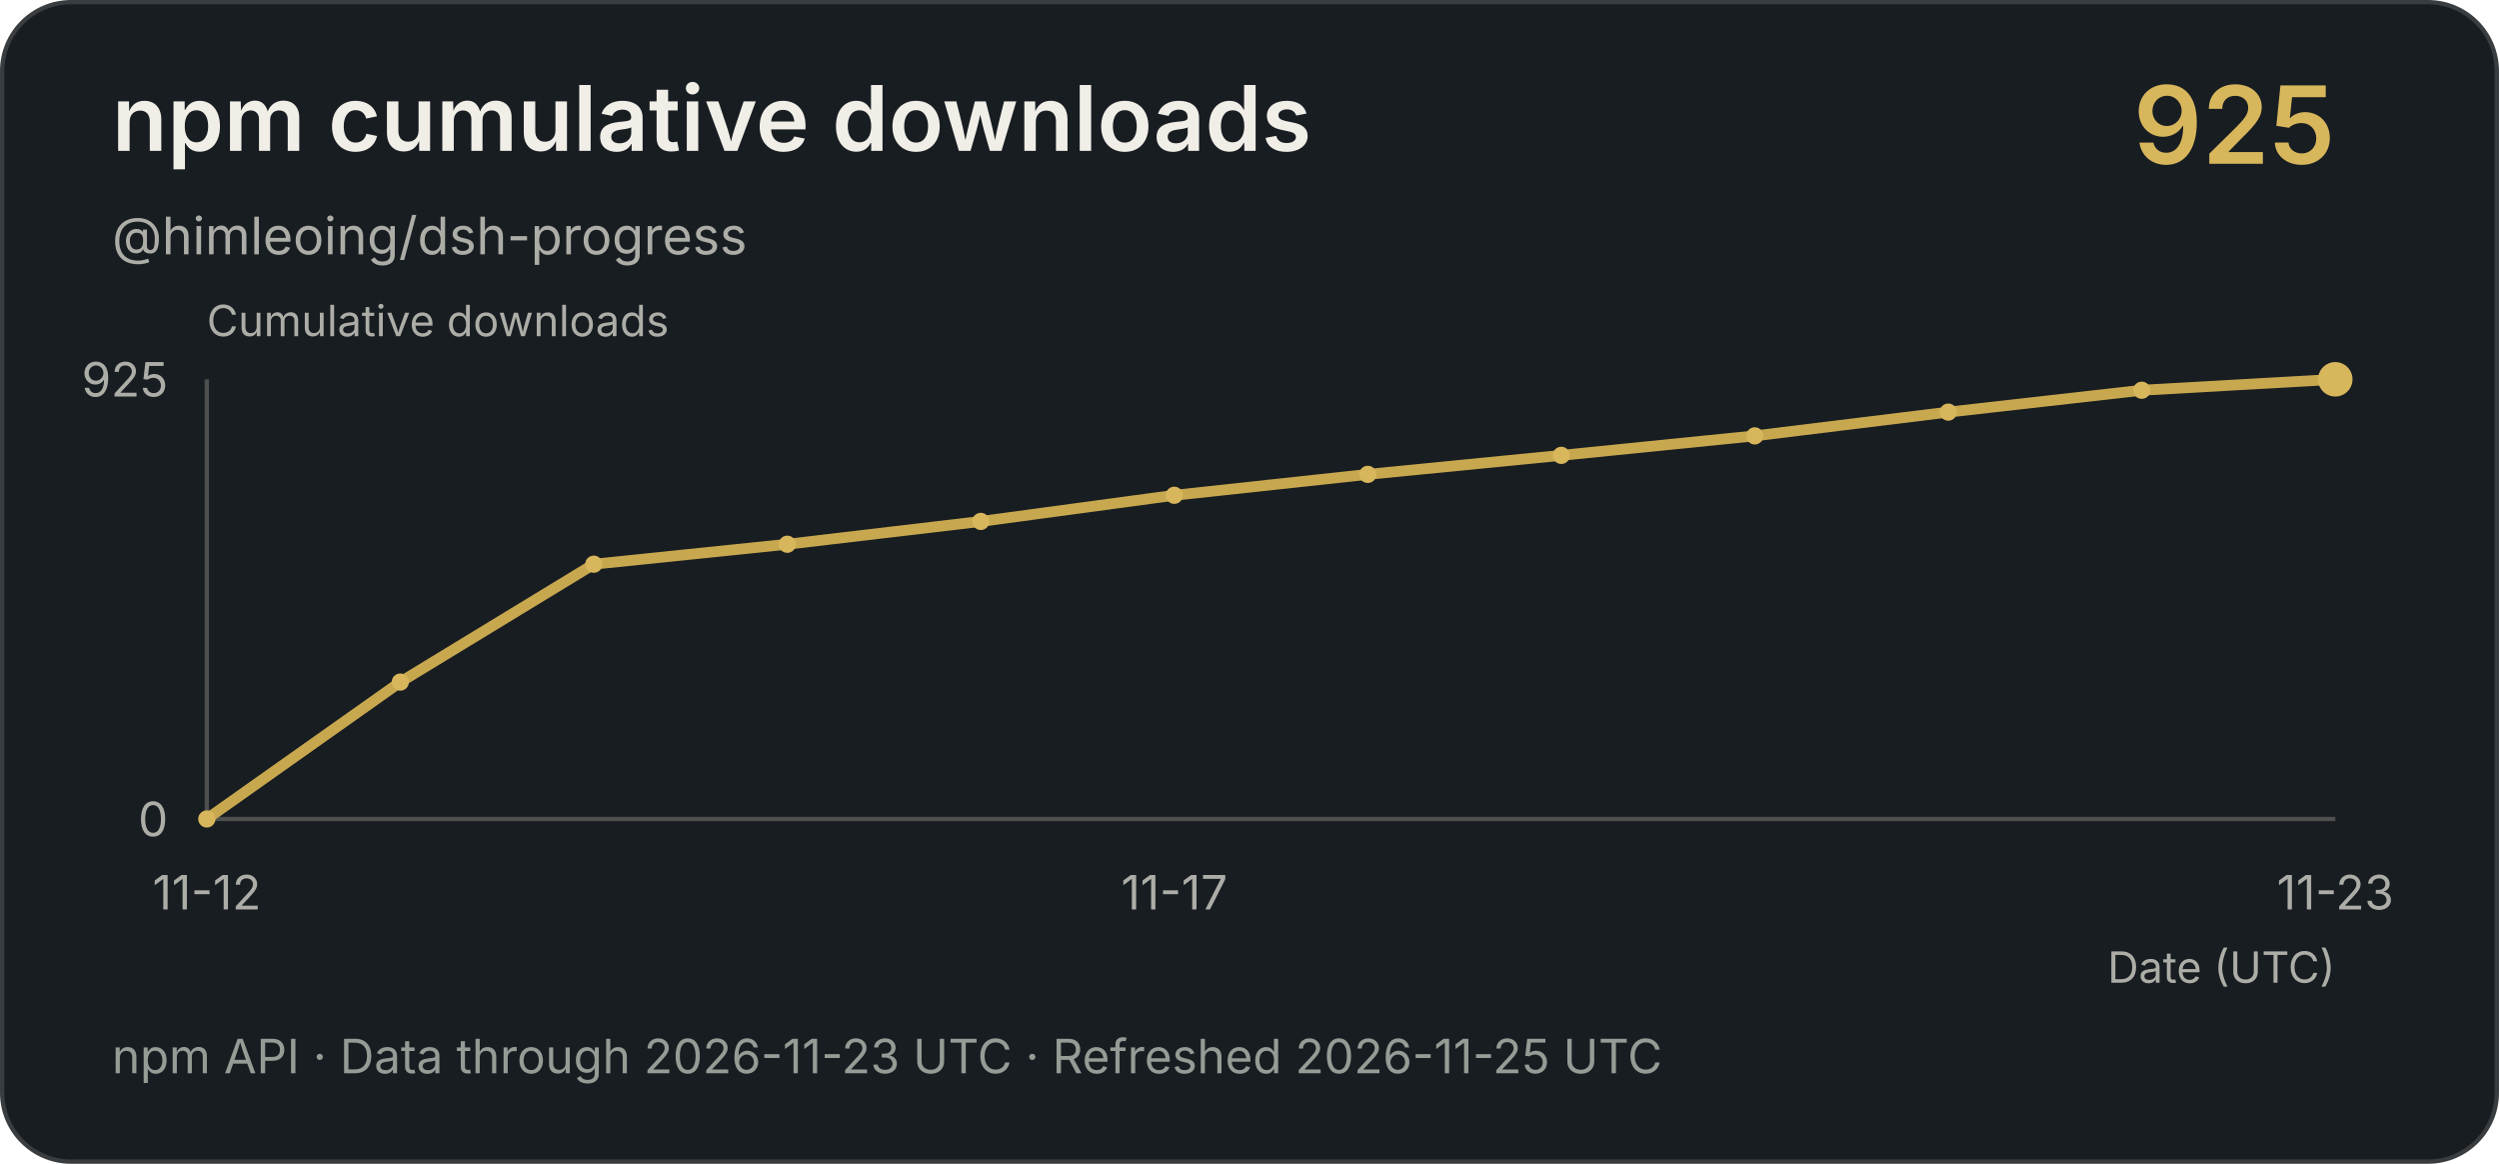
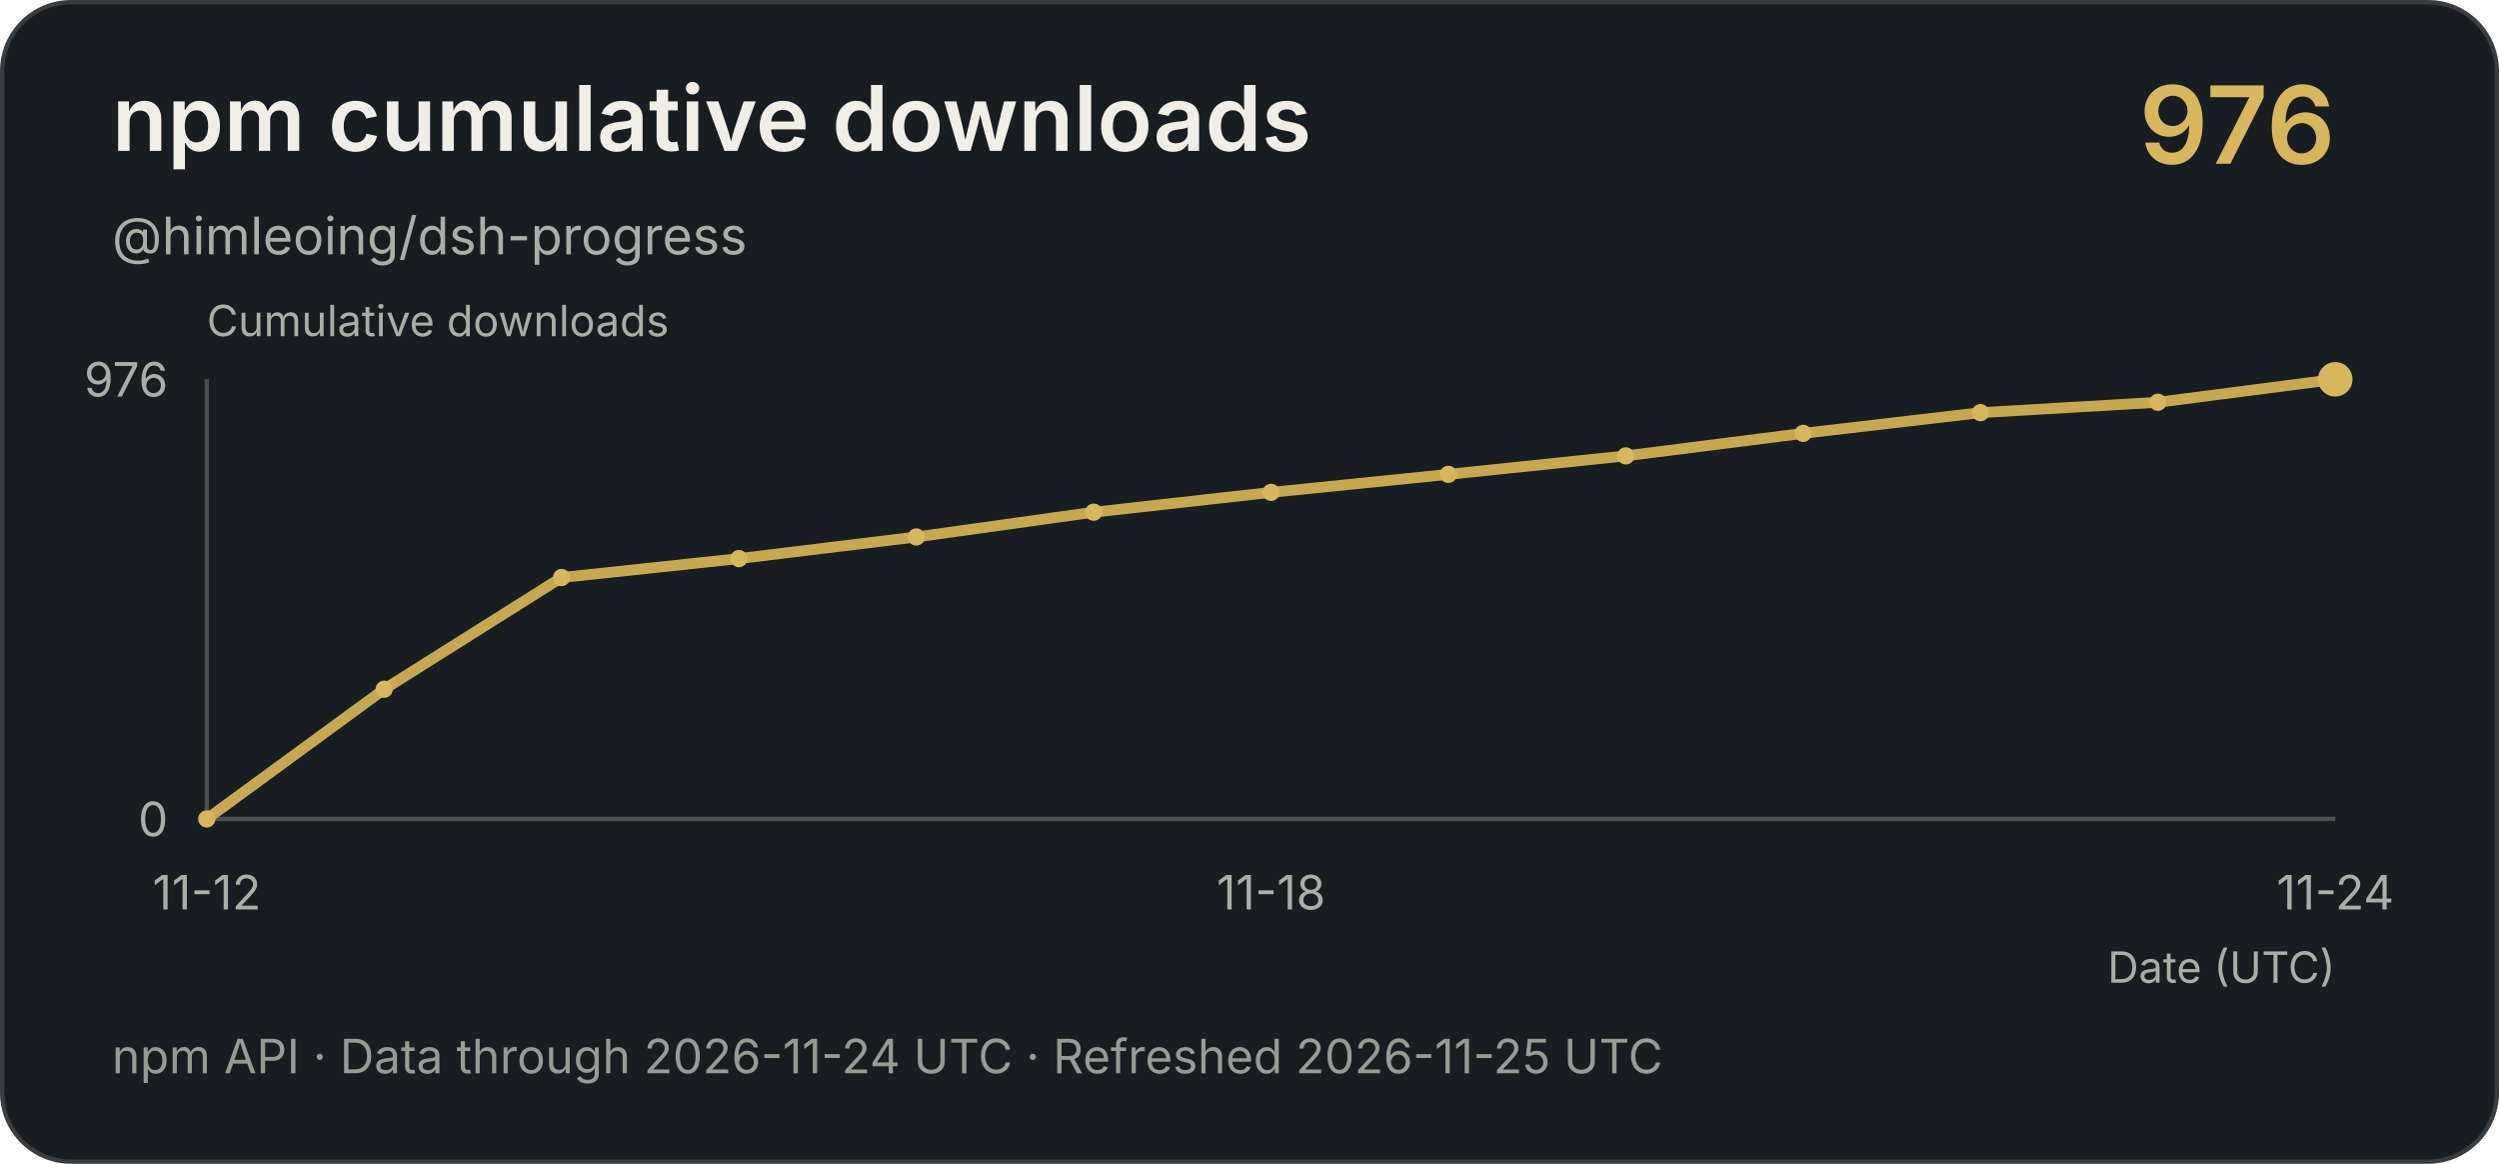
<svg xmlns="http://www.w3.org/2000/svg" width="580" height="270" viewBox="0 0 580 270" role="img" aria-label="npm cumulative downloads">
  <rect x=".5" y=".5" width="579" height="269" rx="16" fill="#181d22" stroke="#393d40" />
  <g font-family="-apple-system,BlinkMacSystemFont,Segoe UI,sans-serif">
    <text x="26" y="35" fill="#f0eee7" font-size="21" font-weight="600">npm cumulative downloads</text>
    <text x="26" y="59" fill="#acada6" font-size="12">@himleoing/dsh-progress</text>
-     <text x="542" y="38" text-anchor="end" fill="#d7b65c" font-size="25" font-weight="600">925</text>
+     <text x="542" y="38" text-anchor="end" fill="#d7b65c" font-size="25" font-weight="600">976</text>
    <text x="48" y="78" fill="#acada6" font-size="10">Cumulative downloads</text>
    <text x="542" y="228" text-anchor="end" fill="#acada6" font-size="10">Date (UTC)</text>
    <path d="M48 88V190H542" fill="none" stroke="#4d504e" />
-     <text x="39" y="92" text-anchor="end" fill="#acada6" font-size="11">925</text>
+     <text x="39" y="92" text-anchor="end" fill="#acada6" font-size="11">976</text>
    <text x="39" y="194" text-anchor="end" fill="#acada6" font-size="11">0</text>
-     <polyline points="48,190 92.909,158.242 137.818,130.895 182.727,126.264 227.636,120.971 272.545,114.906 317.455,110.054 362.364,105.643 407.273,101.122 452.182,95.609 497.091,90.536 542,88" fill="none" stroke="#c8a84f" stroke-width="2.5" />
+     <polyline points="48,190 89.167,159.902 130.333,133.984 171.5,129.594 212.667,124.578 253.833,118.83 295,114.232 336.167,110.051 377.333,105.766 418.5,100.541 459.667,95.734 500.833,93.33 542,88" fill="none" stroke="#c8a84f" stroke-width="2.5" />
    <circle cx="48" cy="190" r="2" fill="#d7b65c" />
-     <circle cx="92.909" cy="158.242" r="2" fill="#d7b65c" />
-     <circle cx="137.818" cy="130.895" r="2" fill="#d7b65c" />
-     <circle cx="182.727" cy="126.264" r="2" fill="#d7b65c" />
-     <circle cx="227.636" cy="120.971" r="2" fill="#d7b65c" />
-     <circle cx="272.545" cy="114.906" r="2" fill="#d7b65c" />
-     <circle cx="317.455" cy="110.054" r="2" fill="#d7b65c" />
-     <circle cx="362.364" cy="105.643" r="2" fill="#d7b65c" />
-     <circle cx="407.273" cy="101.122" r="2" fill="#d7b65c" />
-     <circle cx="452.182" cy="95.609" r="2" fill="#d7b65c" />
-     <circle cx="497.091" cy="90.536" r="2" fill="#d7b65c" />
+     <circle cx="89.167" cy="159.902" r="2" fill="#d7b65c" />
+     <circle cx="130.333" cy="133.984" r="2" fill="#d7b65c" />
+     <circle cx="171.5" cy="129.594" r="2" fill="#d7b65c" />
+     <circle cx="212.667" cy="124.578" r="2" fill="#d7b65c" />
+     <circle cx="253.833" cy="118.83" r="2" fill="#d7b65c" />
+     <circle cx="295" cy="114.232" r="2" fill="#d7b65c" />
+     <circle cx="336.167" cy="110.051" r="2" fill="#d7b65c" />
+     <circle cx="377.333" cy="105.766" r="2" fill="#d7b65c" />
+     <circle cx="418.5" cy="100.541" r="2" fill="#d7b65c" />
+     <circle cx="459.667" cy="95.734" r="2" fill="#d7b65c" />
+     <circle cx="500.833" cy="93.33" r="2" fill="#d7b65c" />
    <circle cx="542" cy="88" r="4" fill="#d7b65c" />
    <text x="48" y="211" text-anchor="middle" fill="#acada6" font-size="11">11-12</text>
-     <text x="272.545" y="211" text-anchor="middle" fill="#acada6" font-size="11">11-17</text>
-     <text x="542" y="211" text-anchor="middle" fill="#acada6" font-size="11">11-23</text>
-     <text x="26" y="249" fill="#969b95" font-size="11">npm API · Data through 2026-11-23 UTC · Refreshed 2026-11-25 UTC</text>
+     <text x="295" y="211" text-anchor="middle" fill="#acada6" font-size="11">11-18</text>
+     <text x="542" y="211" text-anchor="middle" fill="#acada6" font-size="11">11-24</text>
+     <text x="26" y="249" fill="#969b95" font-size="11">npm API · Data through 2026-11-24 UTC · Refreshed 2026-11-25 UTC</text>
  </g>
</svg>
